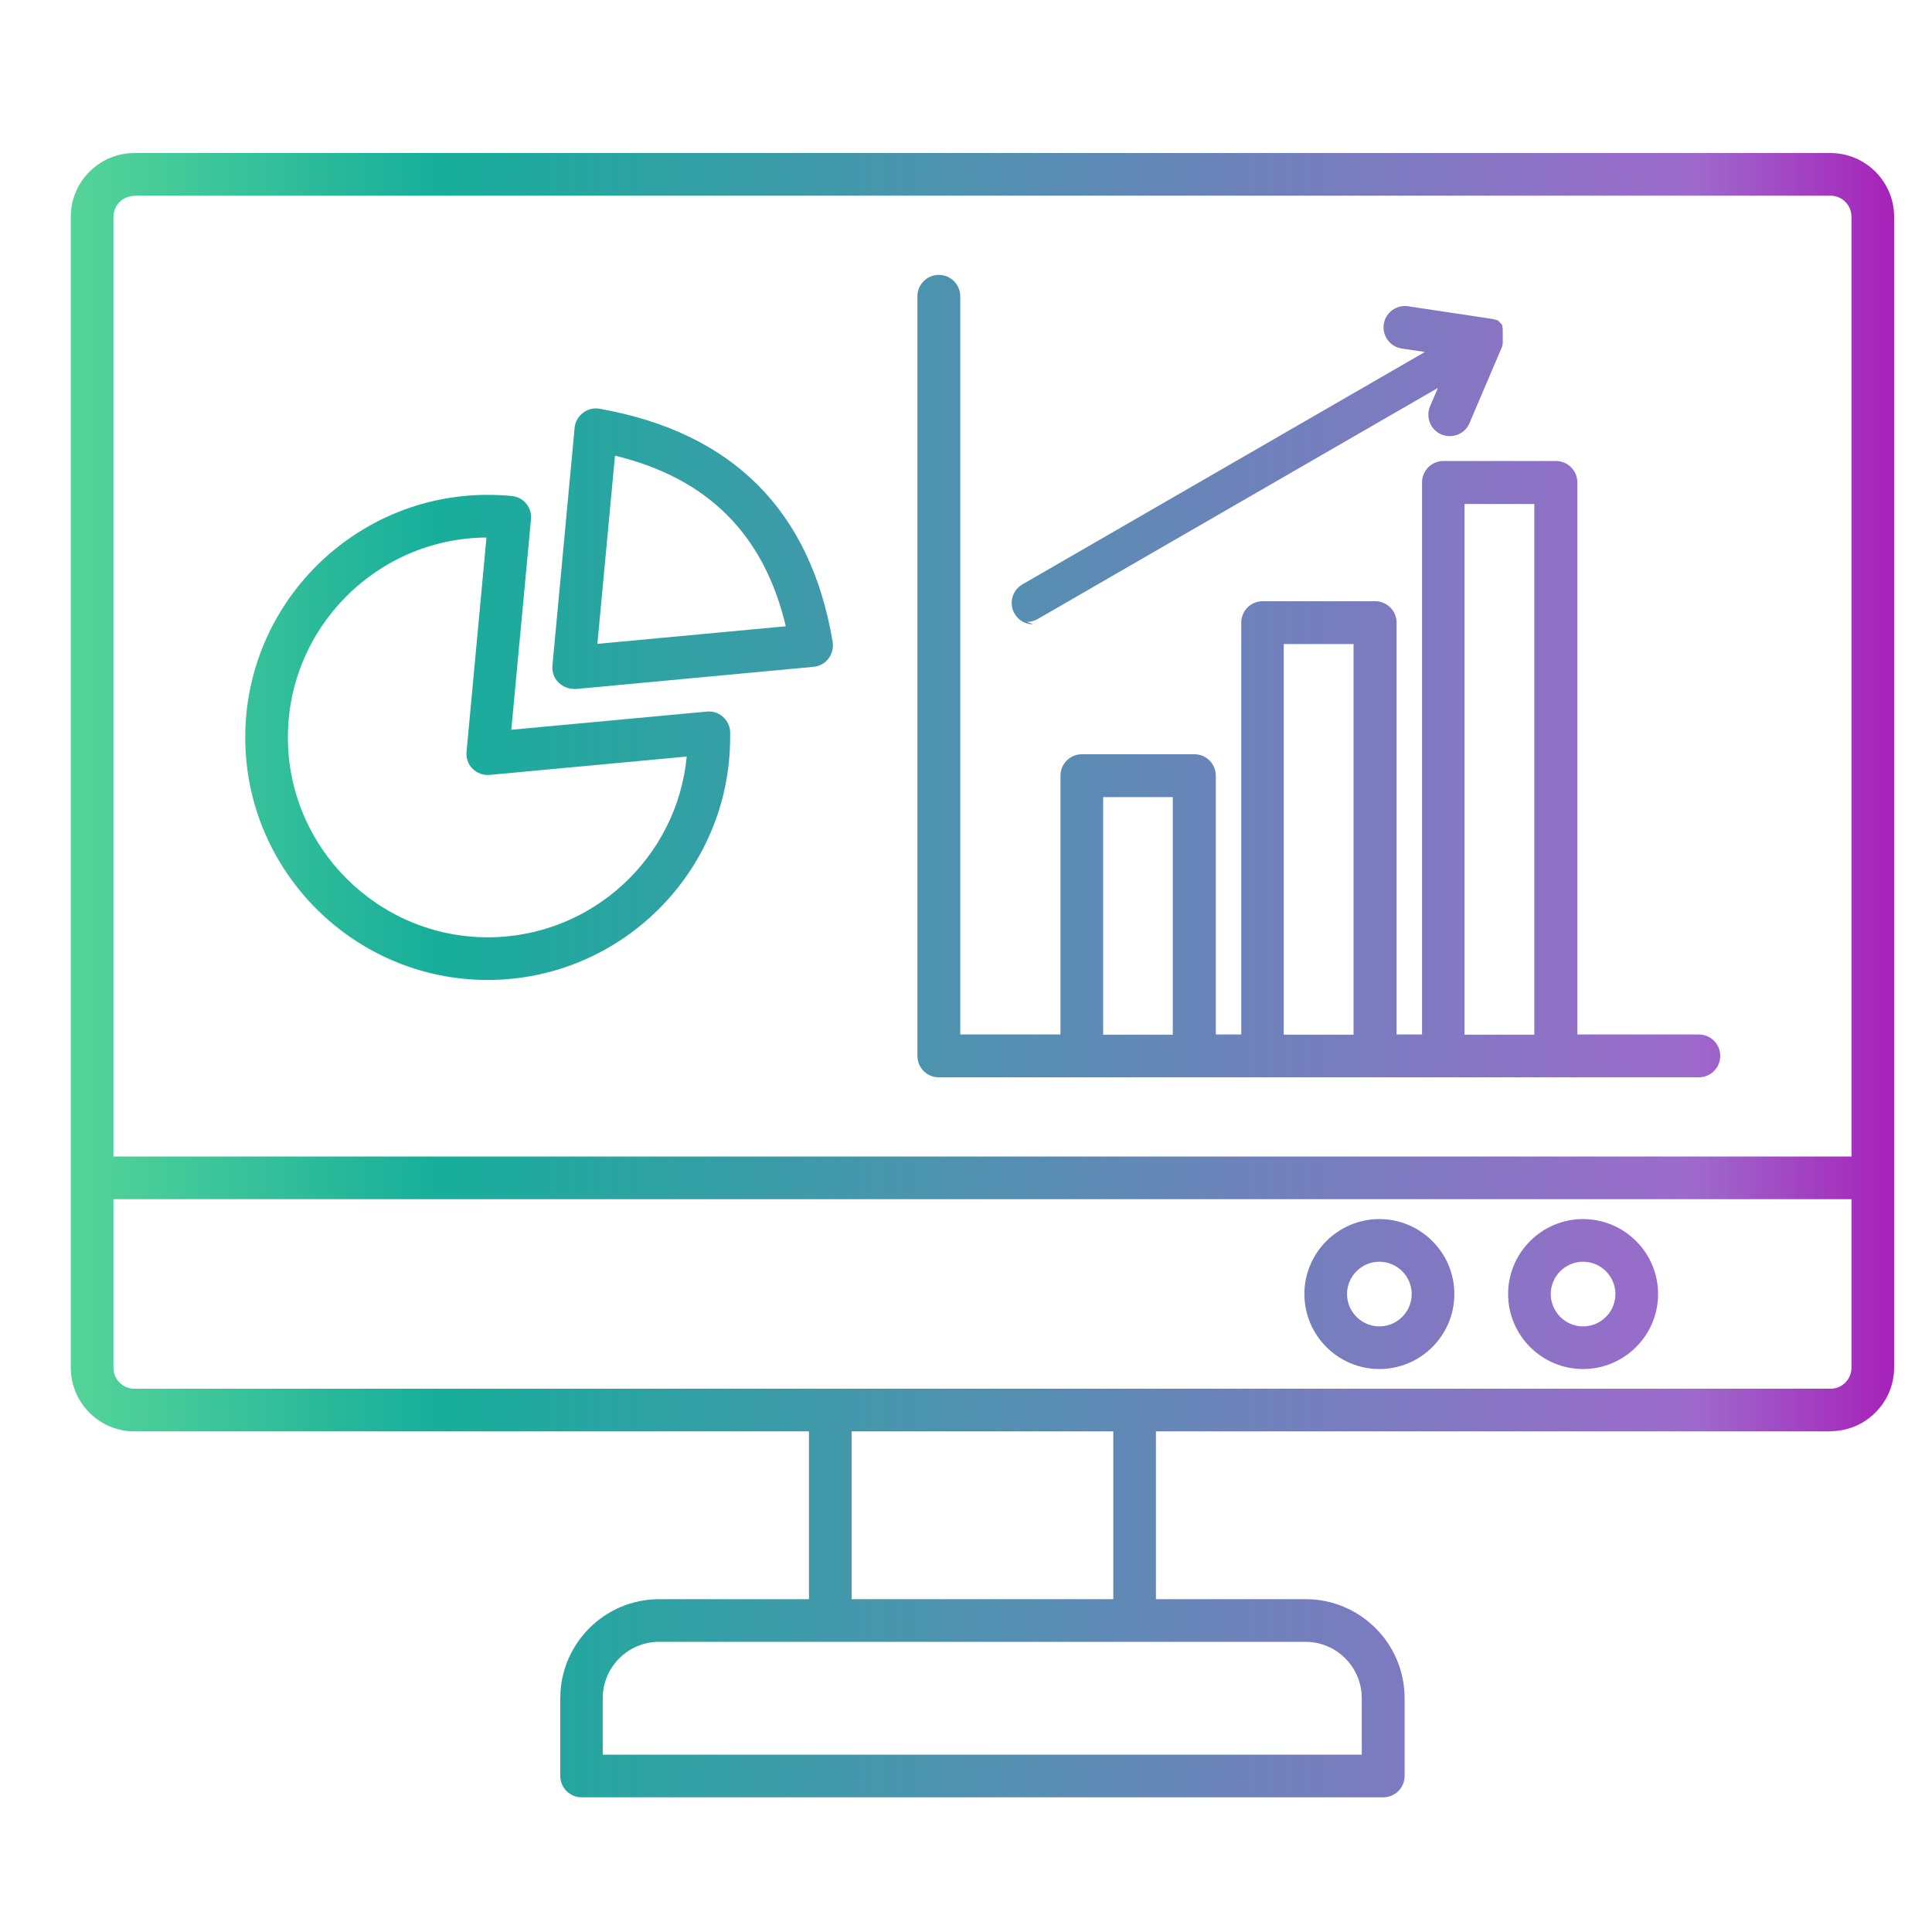
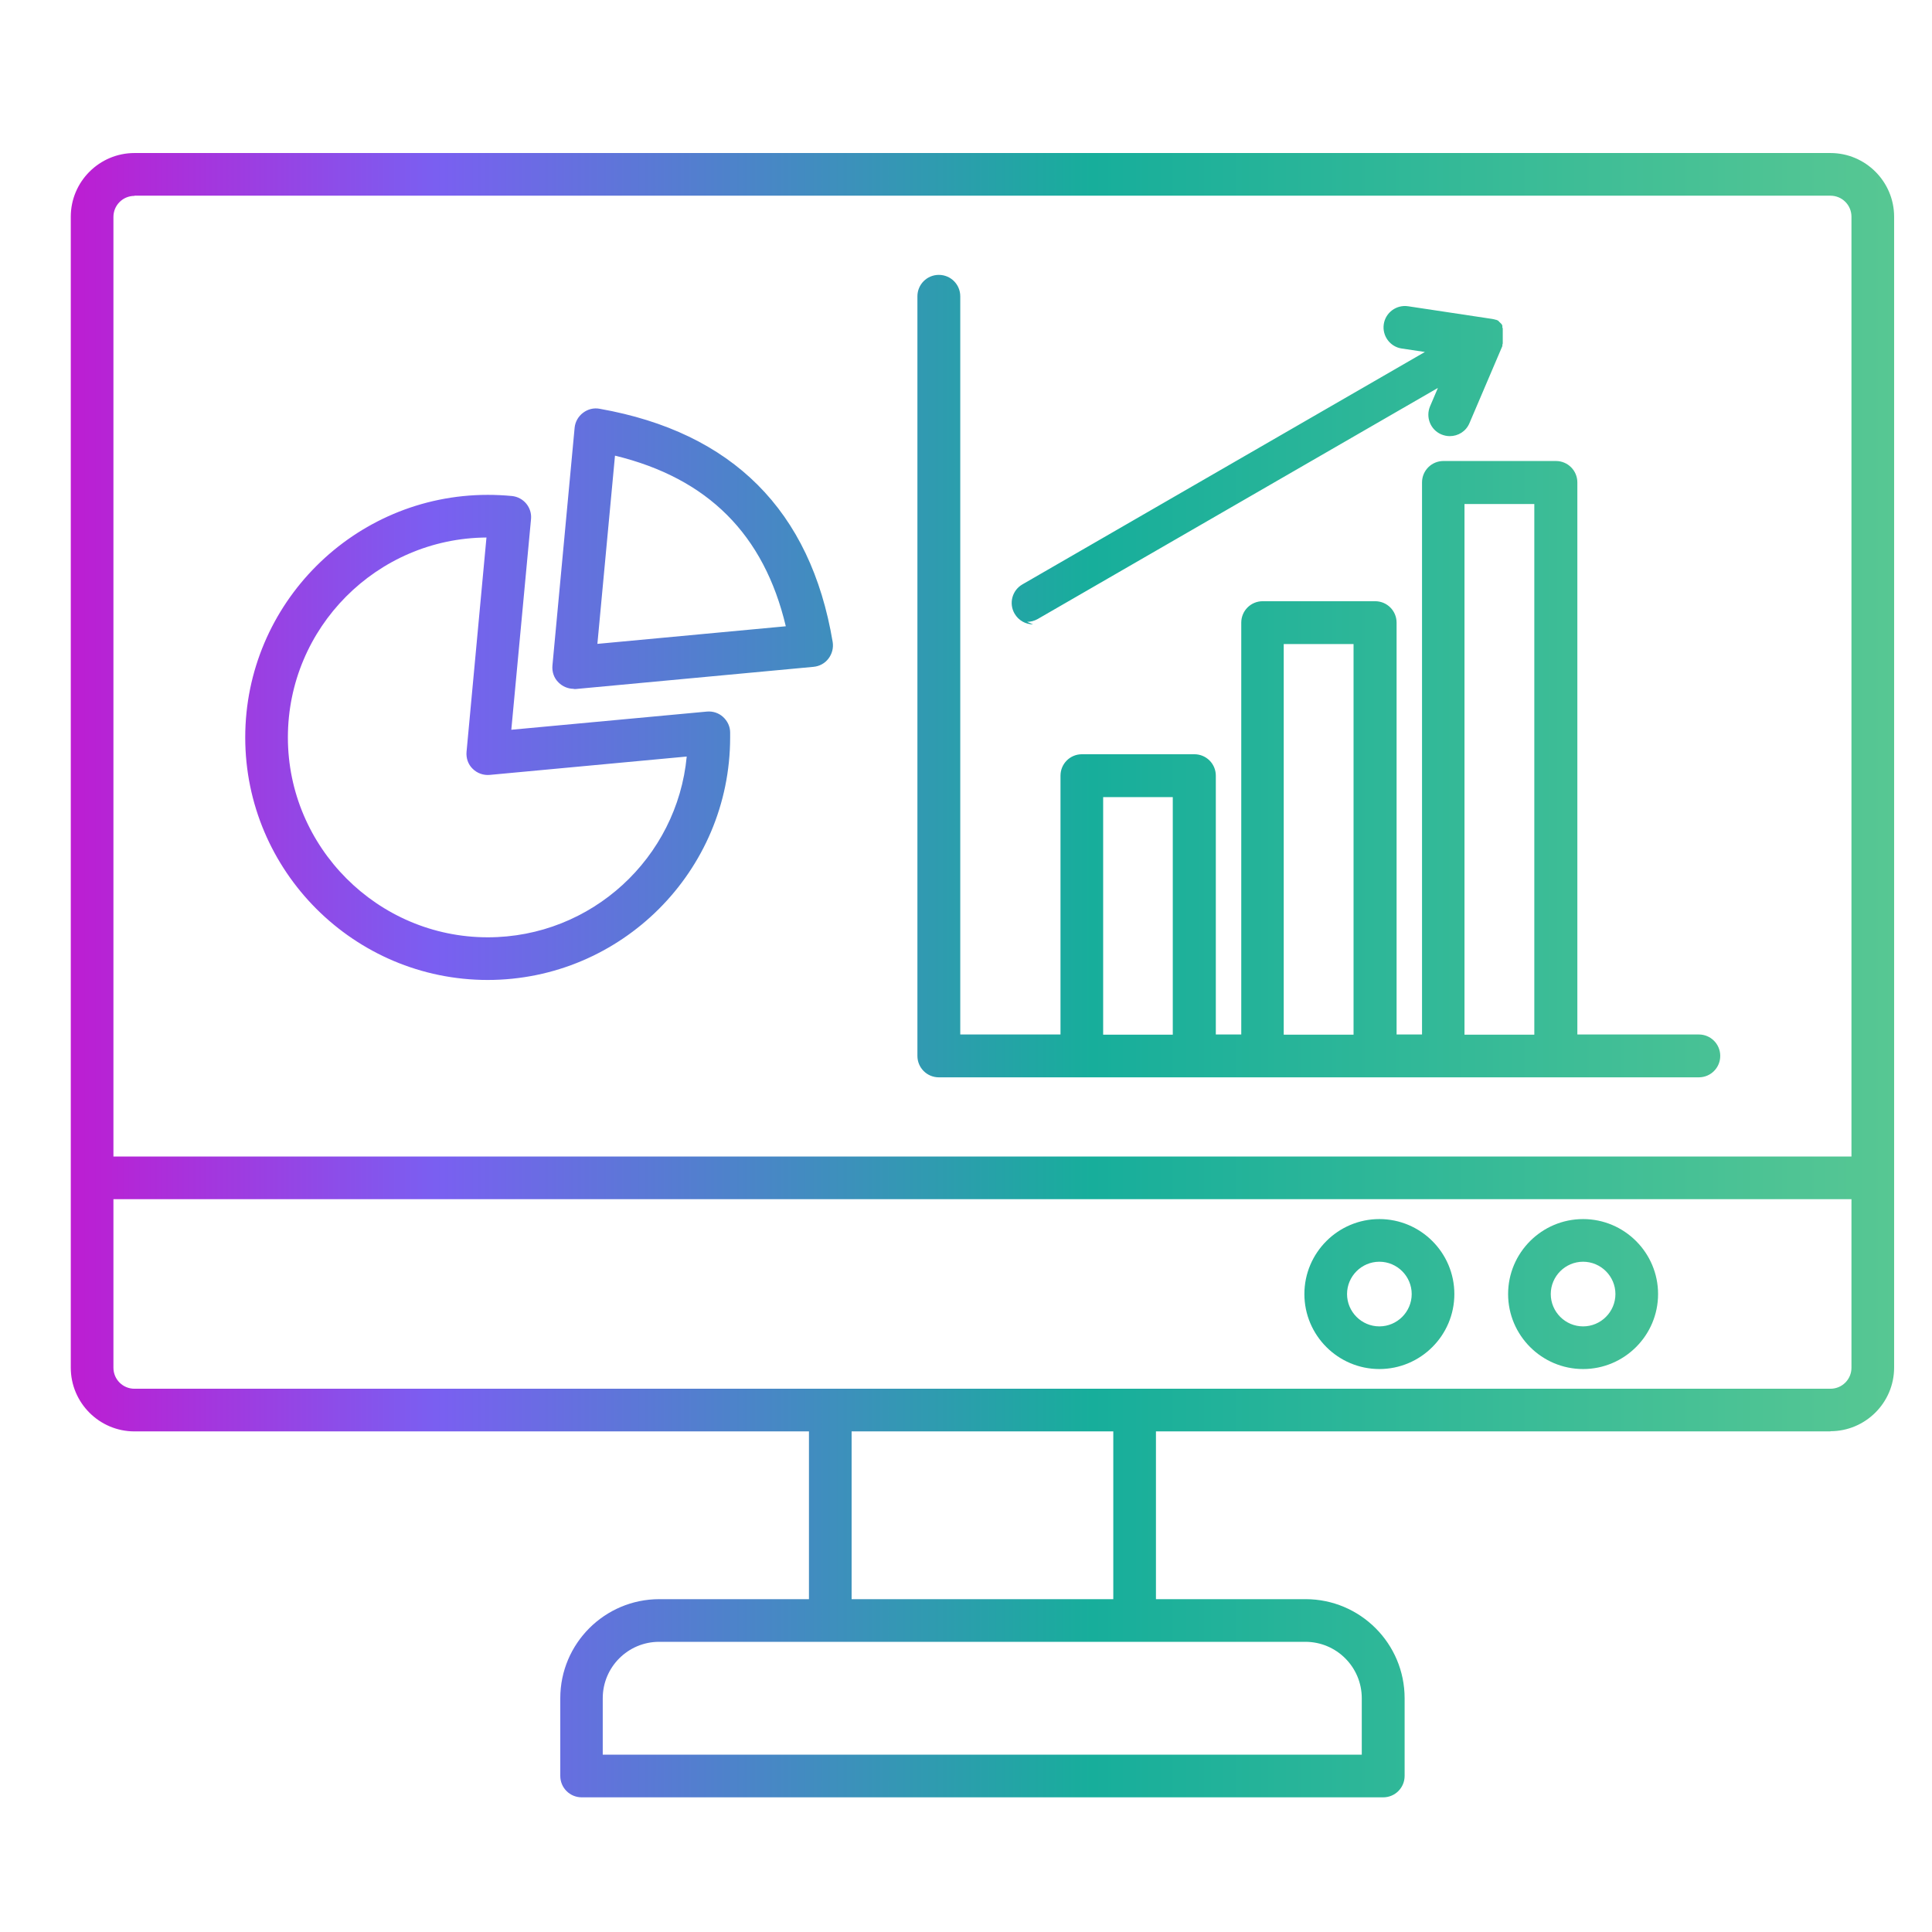
<svg xmlns="http://www.w3.org/2000/svg" id="Layer_1" data-name="Layer 1" viewBox="0 0 101 101">
  <defs fill="#000000">
    <style>
      .cls-1 {
        fill: url(#New_Gradient_Swatch);
        fill-rule: evenodd;
      }
    </style>
    <linearGradient id="New_Gradient_Swatch" data-name="New Gradient Swatch" x1="3.7" y1="50.29" x2="99.02" y2="50.29" gradientTransform="translate(0 101.28) scale(1 -1)" gradientUnits="userSpaceOnUse" fill="#000000">
-       <stop offset="0" stop-color="#55d499" fill="#000000" />
-       <stop offset=".2" stop-color="#17ae9b" fill="#000000" />
-       <stop offset=".89" stop-color="#9d6acc" fill="#000000" />
-       <stop offset="1" stop-color="#a721b9" fill="#000000" />
+       <stop offset="0" stop-color="#bd1dd2" />
+       <stop offset=".2" stop-color="#7a5ff1" />
+       <stop offset=".56" stop-color="#17ae9b" />
+       <stop offset="1" stop-color="#57c793" />
    </linearGradient>
  </defs>
  <g id="Layer_1-2" data-name="Layer_1">
    <path class="cls-1" d="m29.99,36.01c-.29,0-.58-.12-.79-.33-.24-.23-.35-.56-.32-.89l1.16-12.43c.03-.31.19-.59.44-.78.25-.19.56-.27.87-.21,6.94,1.23,11.03,5.32,12.18,12.19.05.31-.03.62-.22.87-.19.25-.47.4-.78.43l-12.43,1.16s-.07,0-.1,0h0Zm65.7,38.82h-35.26v8.77h7.82c2.86,0,5.18,2.32,5.18,5.18v4.06c0,.62-.5,1.12-1.12,1.12H30.41c-.62,0-1.12-.5-1.12-1.12v-4.06c0-2.86,2.32-5.18,5.18-5.18h7.82v-8.77H7.03c-1.84,0-3.33-1.5-3.33-3.33V11.33c0-1.84,1.5-3.33,3.33-3.33h88.66c1.84,0,3.33,1.5,3.33,3.33v60.16c0,1.84-1.5,3.33-3.33,3.33h0Zm-37.49,0h-13.68v8.77h13.68v-8.77ZM7.03,10.24c-.61,0-1.1.49-1.1,1.1v49.12h90.86V11.33c0-.61-.49-1.1-1.1-1.1,0,0-88.66,0-88.66,0Zm-1.1,52.45v8.81c0,.61.49,1.1,1.1,1.1h88.66c.61,0,1.1-.49,1.1-1.1v-8.81H5.93Zm25.59,29.04h39.67v-2.95c0-1.63-1.32-2.95-2.95-2.95h-33.78c-1.63,0-2.95,1.32-2.95,2.95v2.95Zm40.59-20.16c-2.16,0-3.92-1.76-3.92-3.92s1.76-3.92,3.92-3.92,3.92,1.76,3.92,3.92-1.76,3.92-3.92,3.92Zm0-5.61c-.93,0-1.69.76-1.69,1.69s.76,1.69,1.69,1.69,1.69-.76,1.69-1.69-.76-1.69-1.69-1.69Zm10.65,5.61c-2.16,0-3.92-1.76-3.92-3.92s1.76-3.92,3.92-3.92,3.92,1.76,3.92,3.92-1.76,3.92-3.92,3.92Zm0-5.61c-.93,0-1.69.76-1.69,1.69s.76,1.69,1.69,1.69,1.69-.76,1.69-1.69-.76-1.69-1.69-1.69Zm6.03-9.64h-39.71c-.62,0-1.12-.5-1.12-1.12V15.49c0-.62.5-1.12,1.12-1.12s1.12.5,1.12,1.12v38.59h5.24v-13.53c0-.62.5-1.12,1.12-1.12h5.88c.62,0,1.12.5,1.12,1.12v13.53h1.33v-21.53c0-.62.5-1.12,1.12-1.12h5.88c.62,0,1.12.5,1.12,1.12v21.53h1.33v-28.86c0-.62.5-1.12,1.12-1.12h5.88c.62,0,1.12.5,1.12,1.12v28.86h6.35c.62,0,1.12.5,1.12,1.12s-.5,1.12-1.12,1.12Zm-21.68-2.23h3.65v-20.42h-3.65v20.42Zm9.45,0h3.65v-27.74h-3.65v27.74Zm-18.89,0h3.64v-12.42h-3.64v12.42Zm-3.66-21.45c-.39,0-.76-.2-.97-.56-.31-.53-.13-1.22.41-1.53l21.04-12.15-1.21-.18c-.61-.09-1.03-.66-.94-1.27.09-.61.66-1.03,1.27-.94l4.38.66c.07.01.15.03.22.05h0s0,0,0,0h.01s0,0,0,0h.01s.01.01.01.01h.02s0,.01,0,.01h.01s0,0,0,0h0s.01.01.01.01h0s.01,0,.01,0h.01s0,0,0,0h.01s0,.01,0,.01h0s.01.01.01.01h.01s.01.02.01.02h.01s0,.01,0,.01h0s.01.01.01.01h.01s.01.02.01.02l.02.02h.01s.01.02.01.02h.01s.01.02.01.02h.01s0,.01,0,.01h.01s.01.02.01.02h.01s.01.02.01.02h.01s0,.01,0,.01h0s.02.03.02.03h0s0,.01,0,.01h.01s0,.02,0,.02h0s.01.02.01.02h0s0,.01,0,.01h0s0,.03,0,.03h0s0,.01,0,.01h0s0,.02,0,.02h0s0,.02,0,.02h0s0,.01,0,.01l.02.03h0s0,.01,0,.01h0s0,.02,0,.02h0s0,.03,0,.03h0s0,.02,0,.02h0s0,.01,0,.01h0s0,.03,0,.03h0s0,.01,0,.01v.02s0,0,0,0h0s0,.02,0,.02h0s0,.01,0,.01h0s0,.03,0,.03h0s0,.01,0,.01v.02s0,0,0,0h0s0,.02,0,.02h0s0,.01,0,.01h0v.02h0s0,.02,0,.02h0s0,.02,0,.02h0s0,.01,0,.01v.02s0,.01,0,.01h0s0,.02,0,.02h0s0,.02,0,.02h0v.02h0v.03h0v.02h0v.02h0v.02h0v.03h0s0,.02,0,.02h0s0,.03,0,.03h0s0,.05,0,.08h0s0,.01,0,.01v.02s0,0,0,0h0s0,.03,0,.03h0s0,.02,0,.02h0s0,.01,0,.01v.02s0,0,0,0c0,.02-.01.05-.02.07h0s0,.01,0,.01h0s0,.03,0,.03h0s0,.01,0,.01h0v.02l-1.72,4.03c-.18.43-.59.68-1.03.68-.15,0-.29-.03-.44-.09-.57-.24-.83-.9-.59-1.47l.41-.96-20.92,12.08c-.18.1-.37.15-.56.15Zm-28.51,18.59c-6.99,0-12.68-5.69-12.68-12.68s5.69-12.68,12.68-12.68c.42,0,.84.02,1.26.06.61.06,1.06.6,1,1.21l-1.03,11.01,10.22-.95c.31-.03.62.07.85.28.23.21.37.5.37.81,0,.08,0,.17,0,.26,0,6.99-5.69,12.68-12.68,12.68h0Zm-.07-23.13c-5.73.04-10.38,4.71-10.38,10.45s4.69,10.45,10.45,10.45c5.43,0,9.9-4.16,10.4-9.45l-10.3.96c-.33.03-.66-.09-.89-.32-.24-.23-.35-.56-.32-.89l1.04-11.19Zm6.72-4.28l-.92,9.84,9.85-.92c-1.14-4.8-4.07-7.74-8.93-8.92Z" fill="#000000" />
  </g>
</svg>
